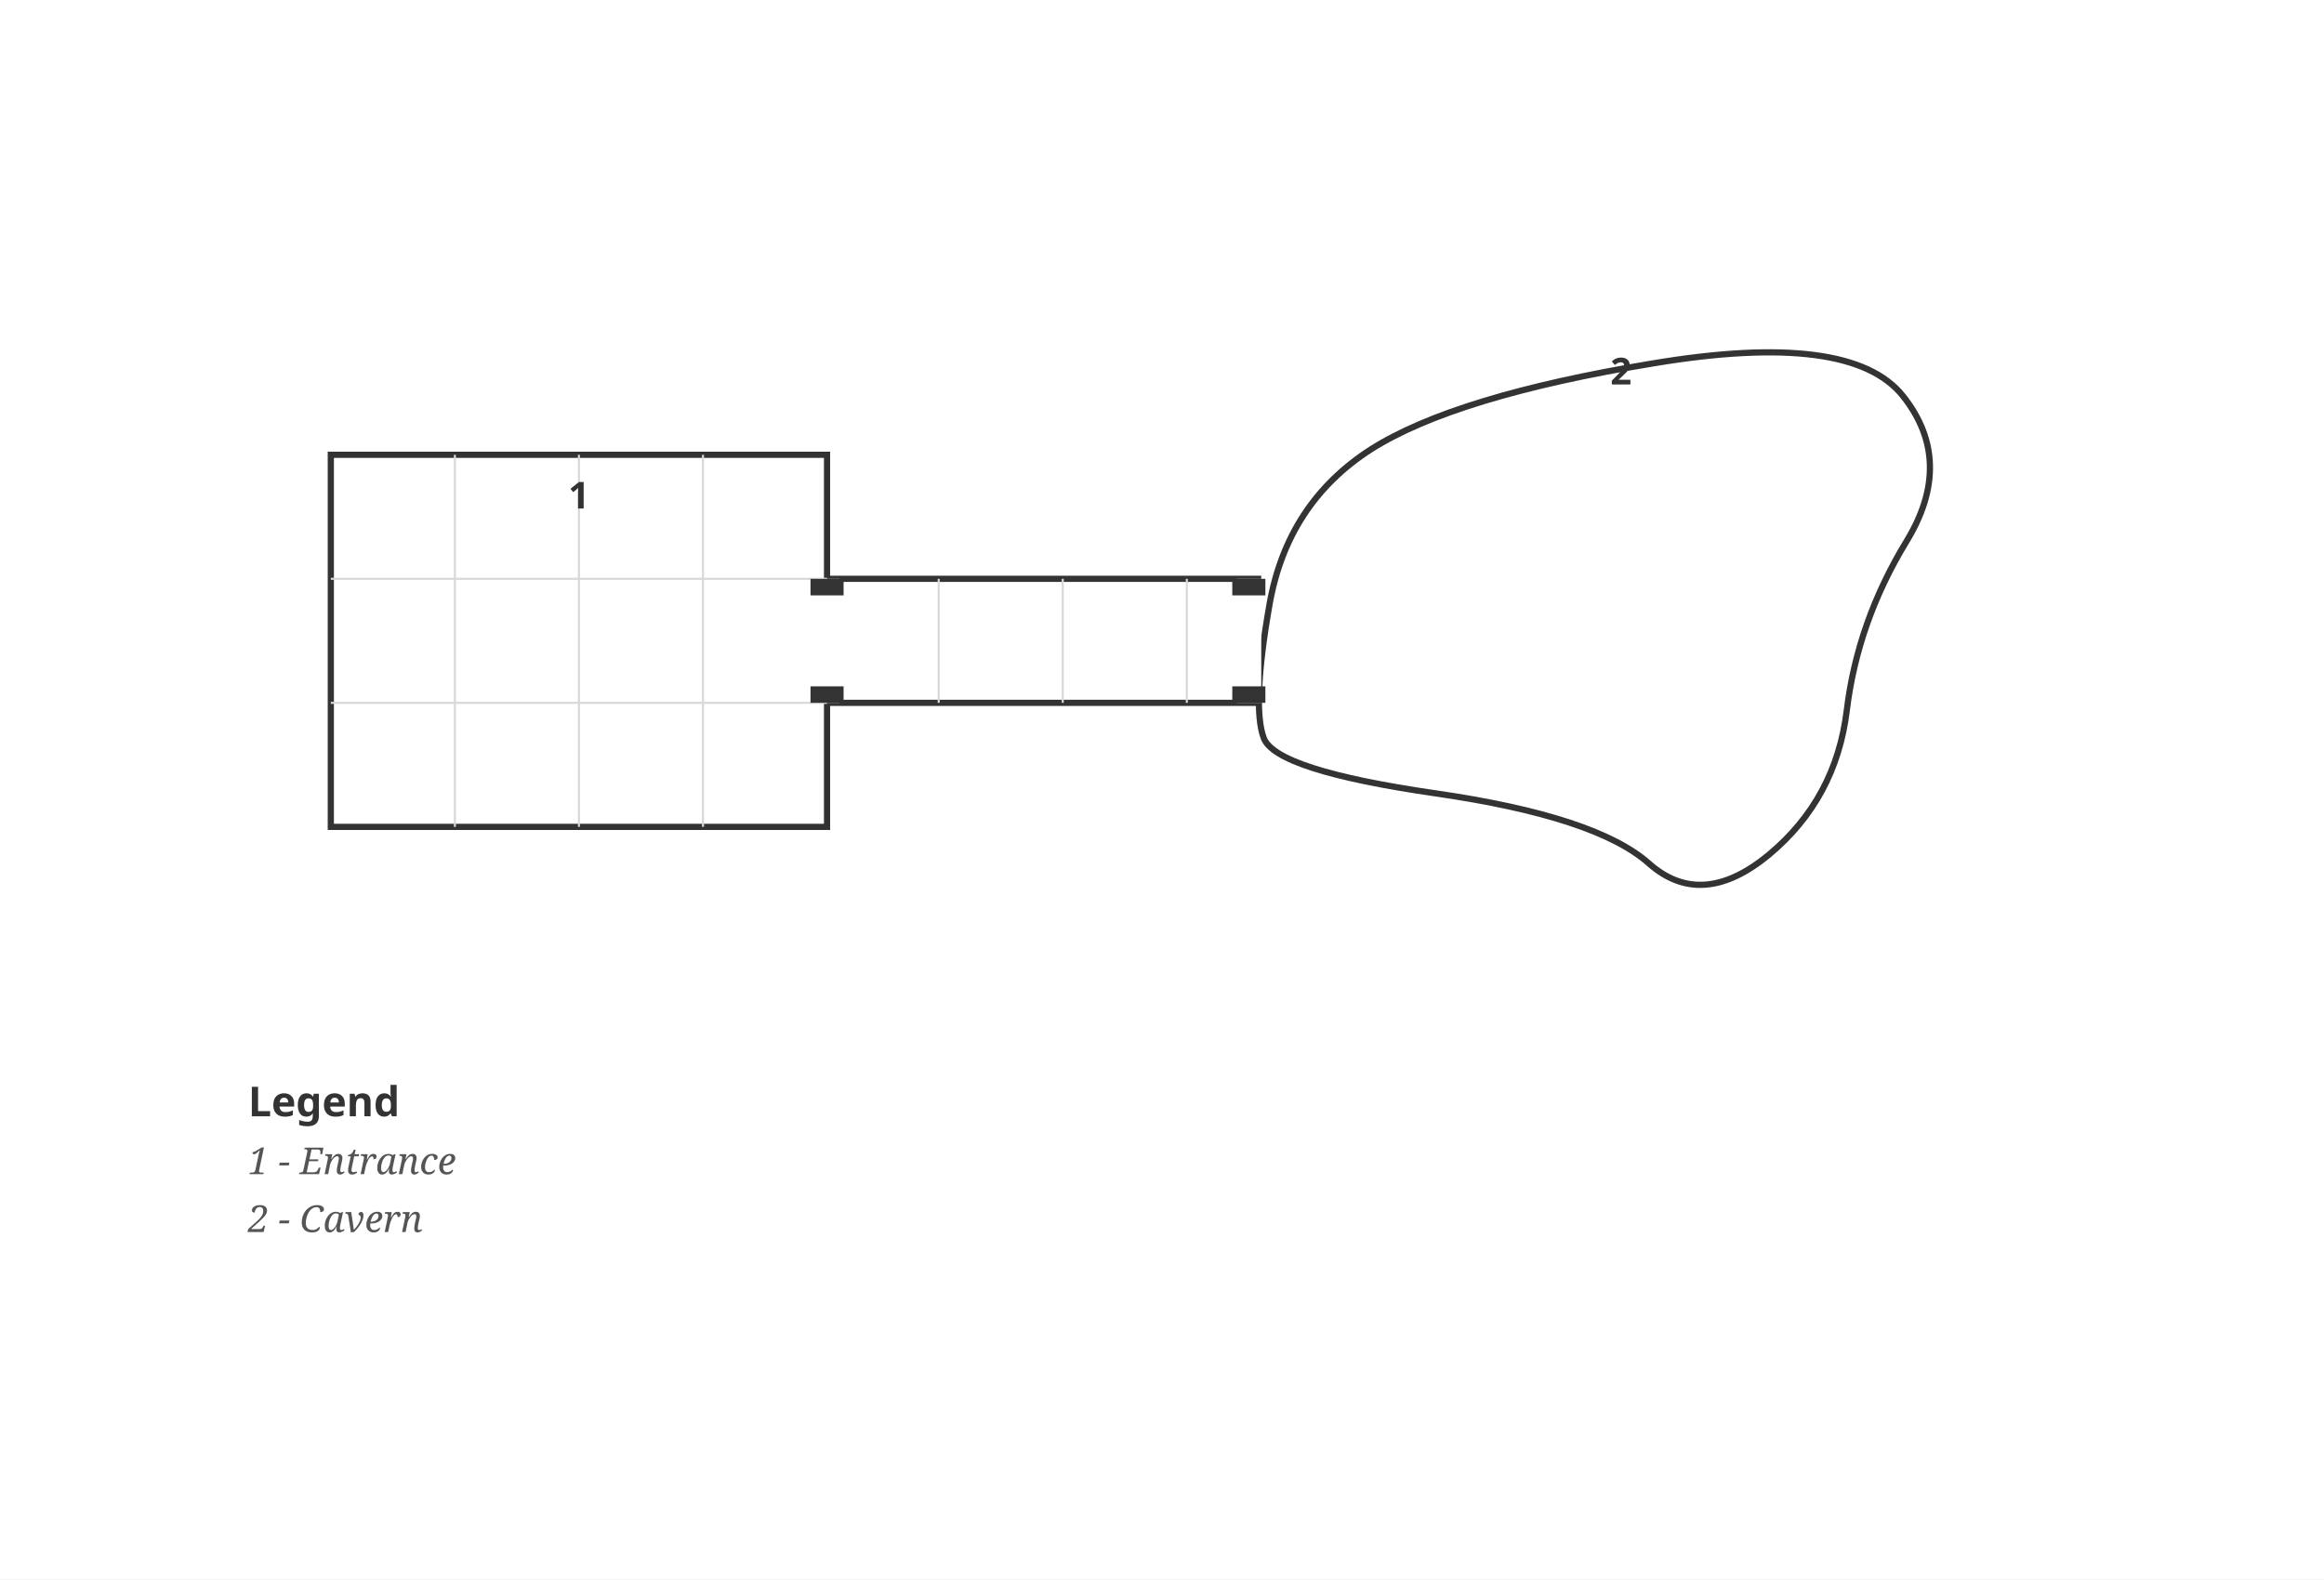
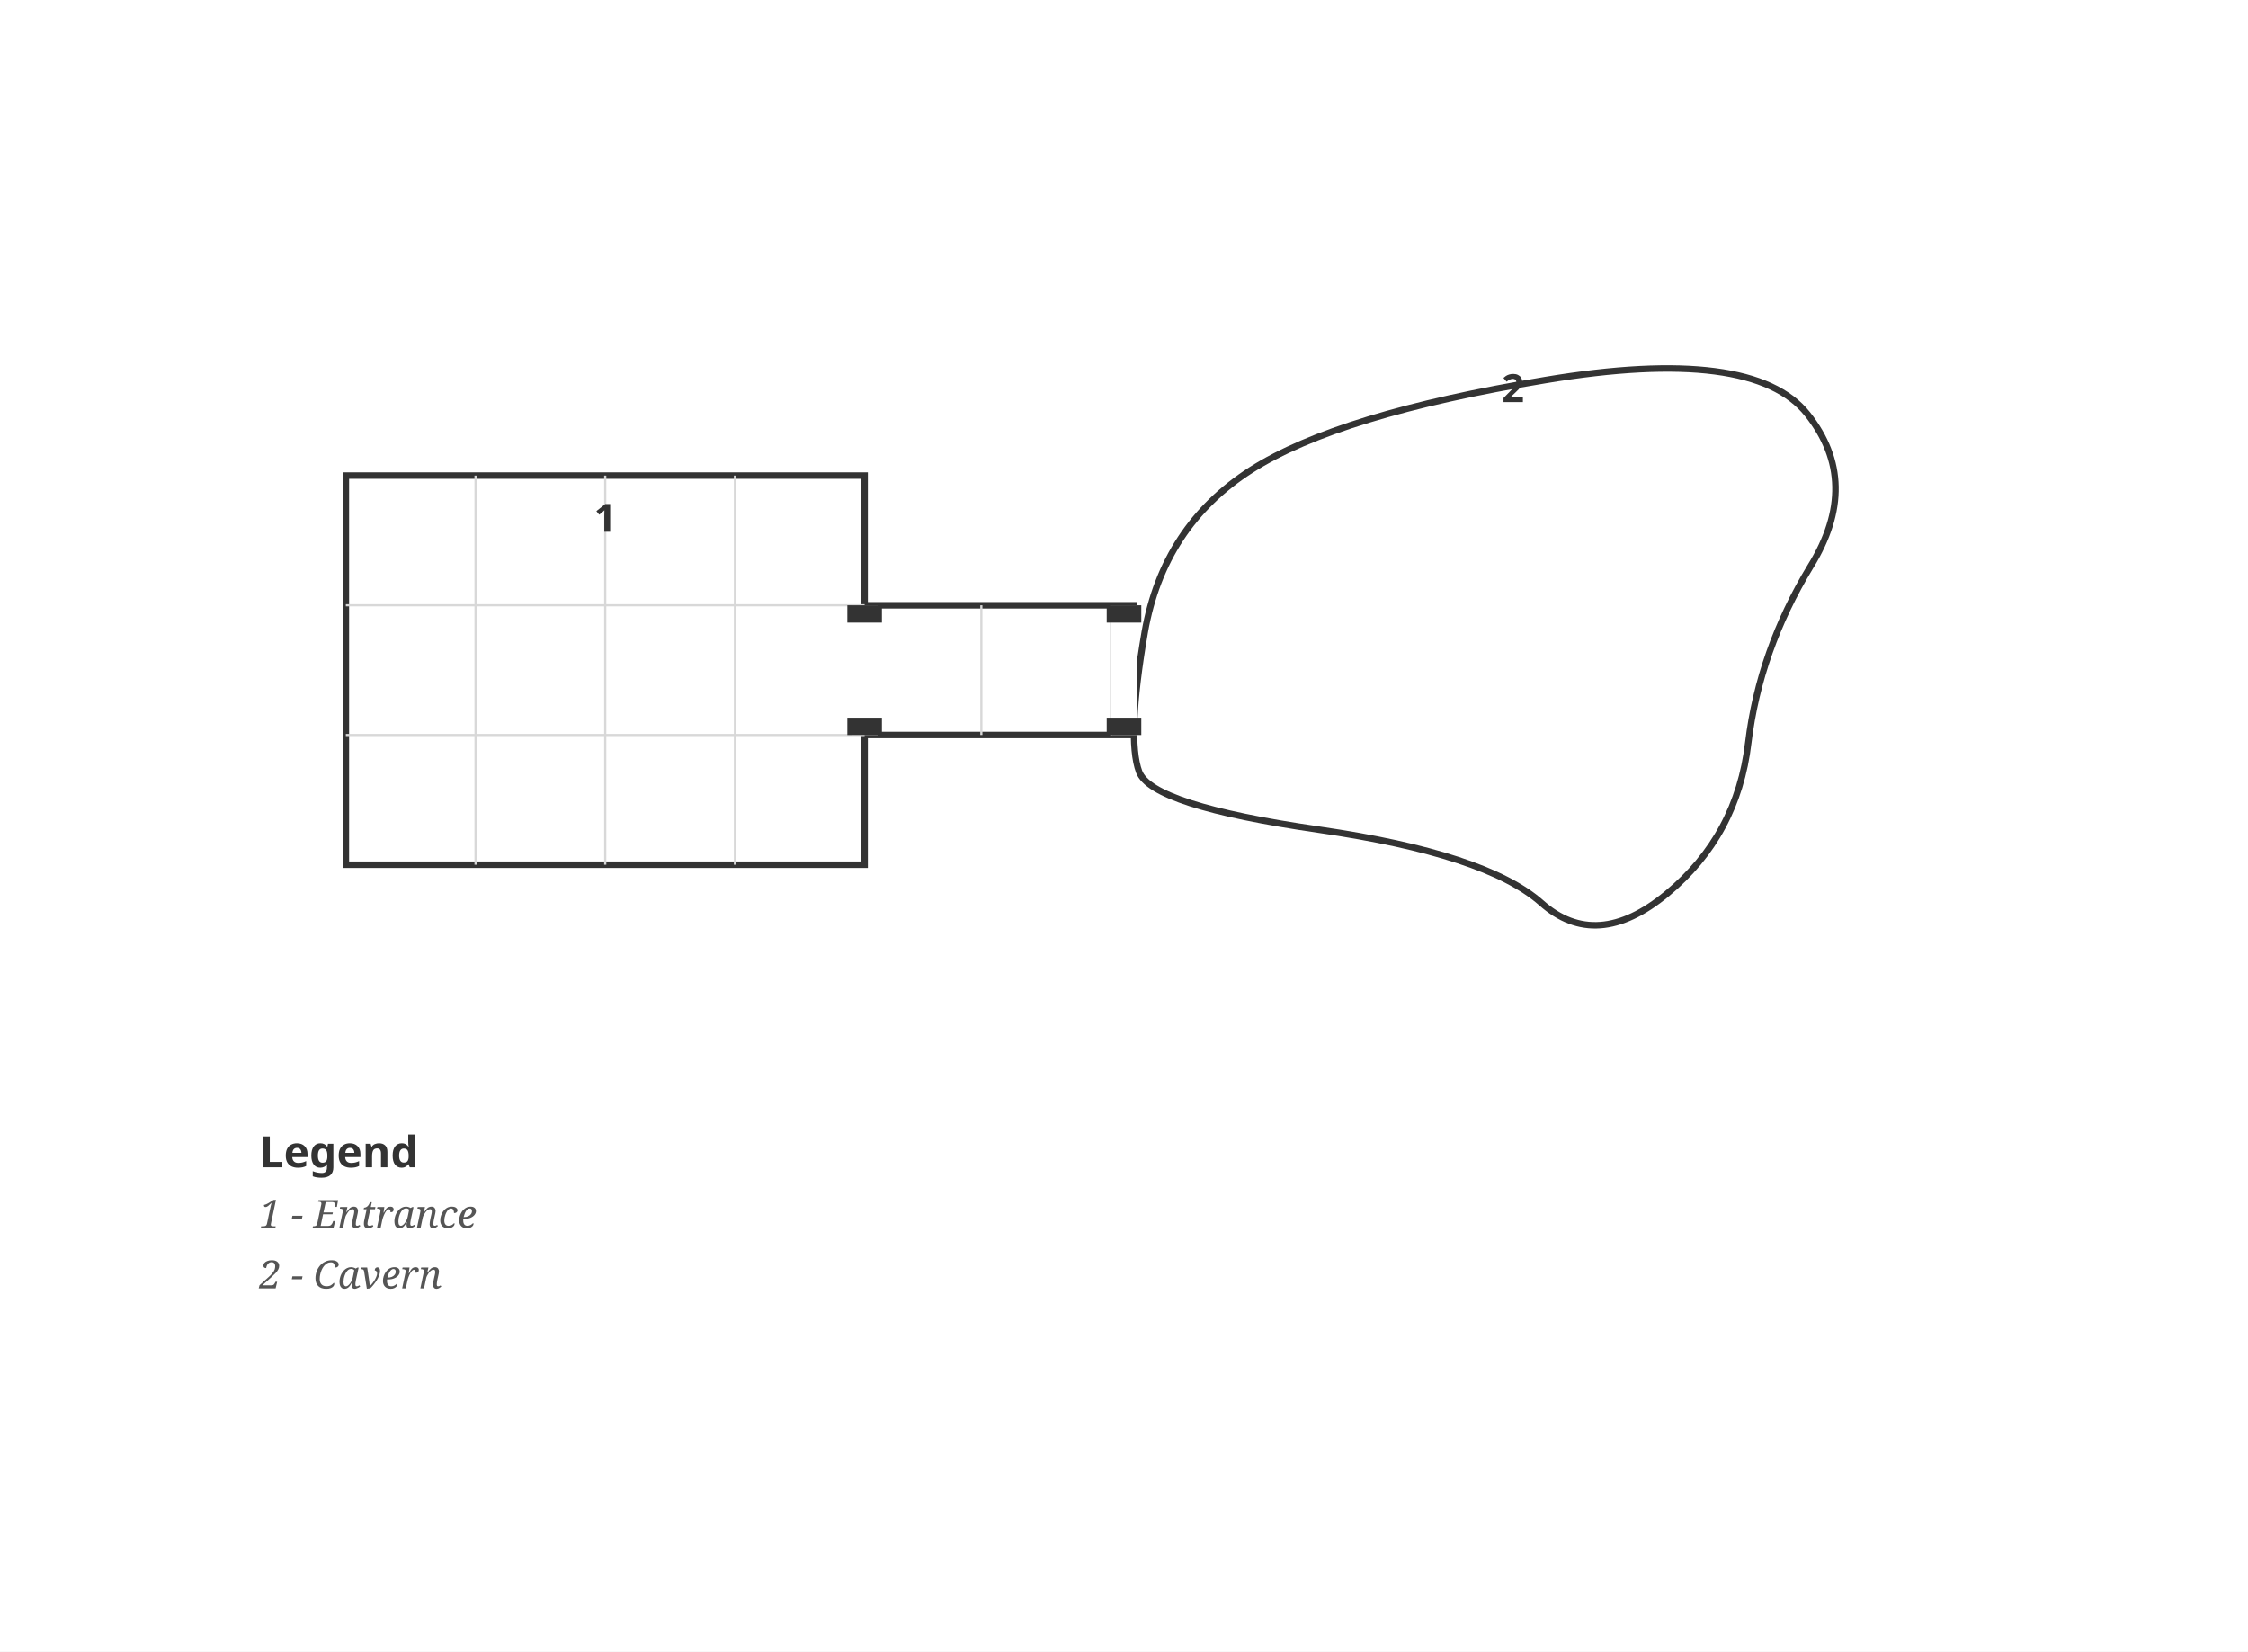
- <svg xmlns="http://www.w3.org/2000/svg" viewBox="-140 -155 562 382" width="562" height="382">
+ <svg xmlns="http://www.w3.org/2000/svg" viewBox="-140 -155 520 382" width="520" height="382">
  <defs>
    <pattern id="hatch" width="6" height="6" patternTransform="rotate(45 0 0)" patternUnits="userSpaceOnUse">
      <line x1="0" y1="0" x2="0" y2="6" stroke="#888" stroke-width="1.2" />
    </pattern>
    <symbol id="door-open" viewBox="0 0 30 30">
      <rect x="0" y="12" width="30" height="6" fill="white" />
      <rect x="0" y="11" width="4" height="8" fill="#333" />
      <rect x="26" y="11" width="4" height="8" fill="#333" />
    </symbol>
    <symbol id="door-closed" viewBox="0 0 30 30">
      <rect x="0" y="12" width="30" height="6" fill="white" />
      <rect x="2" y="13" width="26" height="4" fill="#333" />
    </symbol>
    <symbol id="door-locked" viewBox="0 0 30 30">
      <rect x="0" y="12" width="30" height="6" fill="white" />
      <rect x="2" y="11" width="26" height="8" fill="#333" />
      <rect x="4" y="13" width="22" height="4" fill="white" />
    </symbol>
    <symbol id="door-secret" viewBox="0 0 30 30">
      <line x1="0" y1="15" x2="30" y2="15" stroke="#888" stroke-width="1.2" stroke-dasharray="6,6" />
    </symbol>
    <symbol id="feat-ladder" viewBox="0 0 30 30">
      <line x1="8" y1="3" x2="8" y2="27" stroke="#333" stroke-width="1.5" />
      <line x1="22" y1="3" x2="22" y2="27" stroke="#333" stroke-width="1.5" />
      <line x1="8" y1="7" x2="22" y2="7" stroke="#333" stroke-width="1" />
      <line x1="8" y1="13" x2="22" y2="13" stroke="#333" stroke-width="1" />
      <line x1="8" y1="19" x2="22" y2="19" stroke="#333" stroke-width="1" />
      <line x1="8" y1="25" x2="22" y2="25" stroke="#333" stroke-width="1" />
    </symbol>
    <symbol id="feat-window" viewBox="0 0 30 6">
      <rect x="0" y="0" width="30" height="6" fill="white" />
      <rect x="0" y="1" width="8" height="4" fill="#cce" stroke="#99c" stroke-width="0.5" />
      <rect x="11" y="1" width="8" height="4" fill="#cce" stroke="#99c" stroke-width="0.5" />
      <rect x="22" y="1" width="8" height="4" fill="#cce" stroke="#99c" stroke-width="0.5" />
    </symbol>
  </defs>
-   <rect x="-140" y="-155" width="562" height="382" fill="white" />
-   <rect x="57" y="-15" width="108" height="30" fill="white" />
-   <line x1="57" y1="-15" x2="165" y2="-15" stroke="#333" stroke-width="1.5" />
-   <line x1="57" y1="15" x2="165" y2="15" stroke="#333" stroke-width="1.5" />
+   <rect x="-140" y="-155" width="520" height="382" fill="white" />
+   <rect x="57" y="-15" width="66" height="30" fill="white" />
+   <line x1="57" y1="-15" x2="123" y2="-15" stroke="#333" stroke-width="1.5" />
+   <line x1="57" y1="15" x2="123" y2="15" stroke="#333" stroke-width="1.5" />
  <line x1="87" y1="-15" x2="87" y2="15" stroke="#d8d8d8" stroke-width="0.5" />
  <line x1="117" y1="-15" x2="117" y2="15" stroke="#d8d8d8" stroke-width="0.5" />
-   <line x1="147" y1="-15" x2="147" y2="15" stroke="#d8d8d8" stroke-width="0.5" />
  <rect x="-60" y="-45" width="120" height="90" fill="white" />
-   <path d="M 321.0,-24.0 Q 309.2,-4.6 306.6,16.8 Q 304.0,38.2 287.8,51.7 Q 271.5,65.2 258.7,53.8 Q 245.9,42.5 207.2,36.9 Q 168.5,31.3 165.6,23.5 Q 162.7,15.7 167.0,-8.8 Q 171.3,-33.3 191.5,-46.3 Q 211.8,-59.2 259.7,-67.1 Q 307.6,-75.1 320.2,-59.2 Q 332.8,-43.3 321.0,-24.0 Z" fill="white" />
+   <path d="M 278.8,-24.0 Q 267.0,-4.6 264.4,16.8 Q 261.9,38.2 245.6,51.7 Q 229.3,65.2 216.5,53.8 Q 203.7,42.5 165.1,36.9 Q 126.4,31.3 123.5,23.5 Q 120.6,15.7 124.8,-8.8 Q 129.1,-33.3 149.4,-46.3 Q 169.6,-59.2 217.5,-67.1 Q 265.5,-75.1 278.1,-59.2 Q 290.7,-43.3 278.8,-24.0 Z" fill="white" />
  <rect x="-60" y="-45" width="120" height="90" fill="none" stroke="#333" stroke-width="1.5" />
-   <path d="M 321.0,-24.0 Q 309.2,-4.6 306.6,16.8 Q 304.0,38.2 287.8,51.7 Q 271.5,65.2 258.7,53.8 Q 245.9,42.5 207.2,36.9 Q 168.5,31.3 165.6,23.5 Q 162.7,15.7 167.0,-8.8 Q 171.3,-33.3 191.5,-46.3 Q 211.8,-59.2 259.7,-67.1 Q 307.6,-75.1 320.2,-59.2 Q 332.8,-43.3 321.0,-24.0 Z" fill="none" stroke="#333" stroke-width="1.5" />
+   <path d="M 278.8,-24.0 Q 267.0,-4.6 264.4,16.8 Q 261.9,38.2 245.6,51.7 Q 229.3,65.2 216.5,53.8 Q 203.7,42.5 165.1,36.9 Q 126.4,31.3 123.5,23.5 Q 120.6,15.7 124.8,-8.8 Q 129.1,-33.3 149.4,-46.3 Q 169.6,-59.2 217.5,-67.1 Q 265.5,-75.1 278.1,-59.2 Q 290.7,-43.3 278.8,-24.0 Z" fill="none" stroke="#333" stroke-width="1.5" />
  <line x1="-30" y1="-45" x2="-30" y2="45" stroke="#d8d8d8" stroke-width="0.5" />
  <line x1="0" y1="-45" x2="0" y2="45" stroke="#d8d8d8" stroke-width="0.5" />
  <line x1="30" y1="-45" x2="30" y2="45" stroke="#d8d8d8" stroke-width="0.5" />
  <line x1="-60" y1="-15" x2="60" y2="-15" stroke="#d8d8d8" stroke-width="0.5" />
  <line x1="-60" y1="15" x2="60" y2="15" stroke="#d8d8d8" stroke-width="0.5" />
  <use href="#door-open" x="45" y="-15" width="30" height="30" preserveAspectRatio="none" transform="rotate(90,60,0)" />
-   <use href="#door-open" x="147" y="-15" width="30" height="30" preserveAspectRatio="none" transform="rotate(90,162,0)" />
+   <use href="#door-open" x="105" y="-15" width="30" height="30" preserveAspectRatio="none" transform="rotate(90,120,0)" />
  <text x="0" y="-32" text-anchor="middle" dominant-baseline="auto" fill="#333" font-size="9" font-family="sans-serif" font-weight="bold">1</text>
-   <text x="252" y="-62" text-anchor="middle" dominant-baseline="auto" fill="#333" font-size="9" font-family="sans-serif" font-weight="bold">2</text>
+   <text x="210" y="-62" text-anchor="middle" dominant-baseline="auto" fill="#333" font-size="9" font-family="sans-serif" font-weight="bold">2</text>
  <text x="-80" y="115" fill="#333" font-size="10" font-family="sans-serif" font-weight="bold">Legend</text>
  <text x="-80" y="129" fill="#555" font-size="9" font-family="serif" font-style="italic">1 - Entrance</text>
  <text x="-80" y="143" fill="#555" font-size="9" font-family="serif" font-style="italic">2 - Cavern</text>
</svg>
